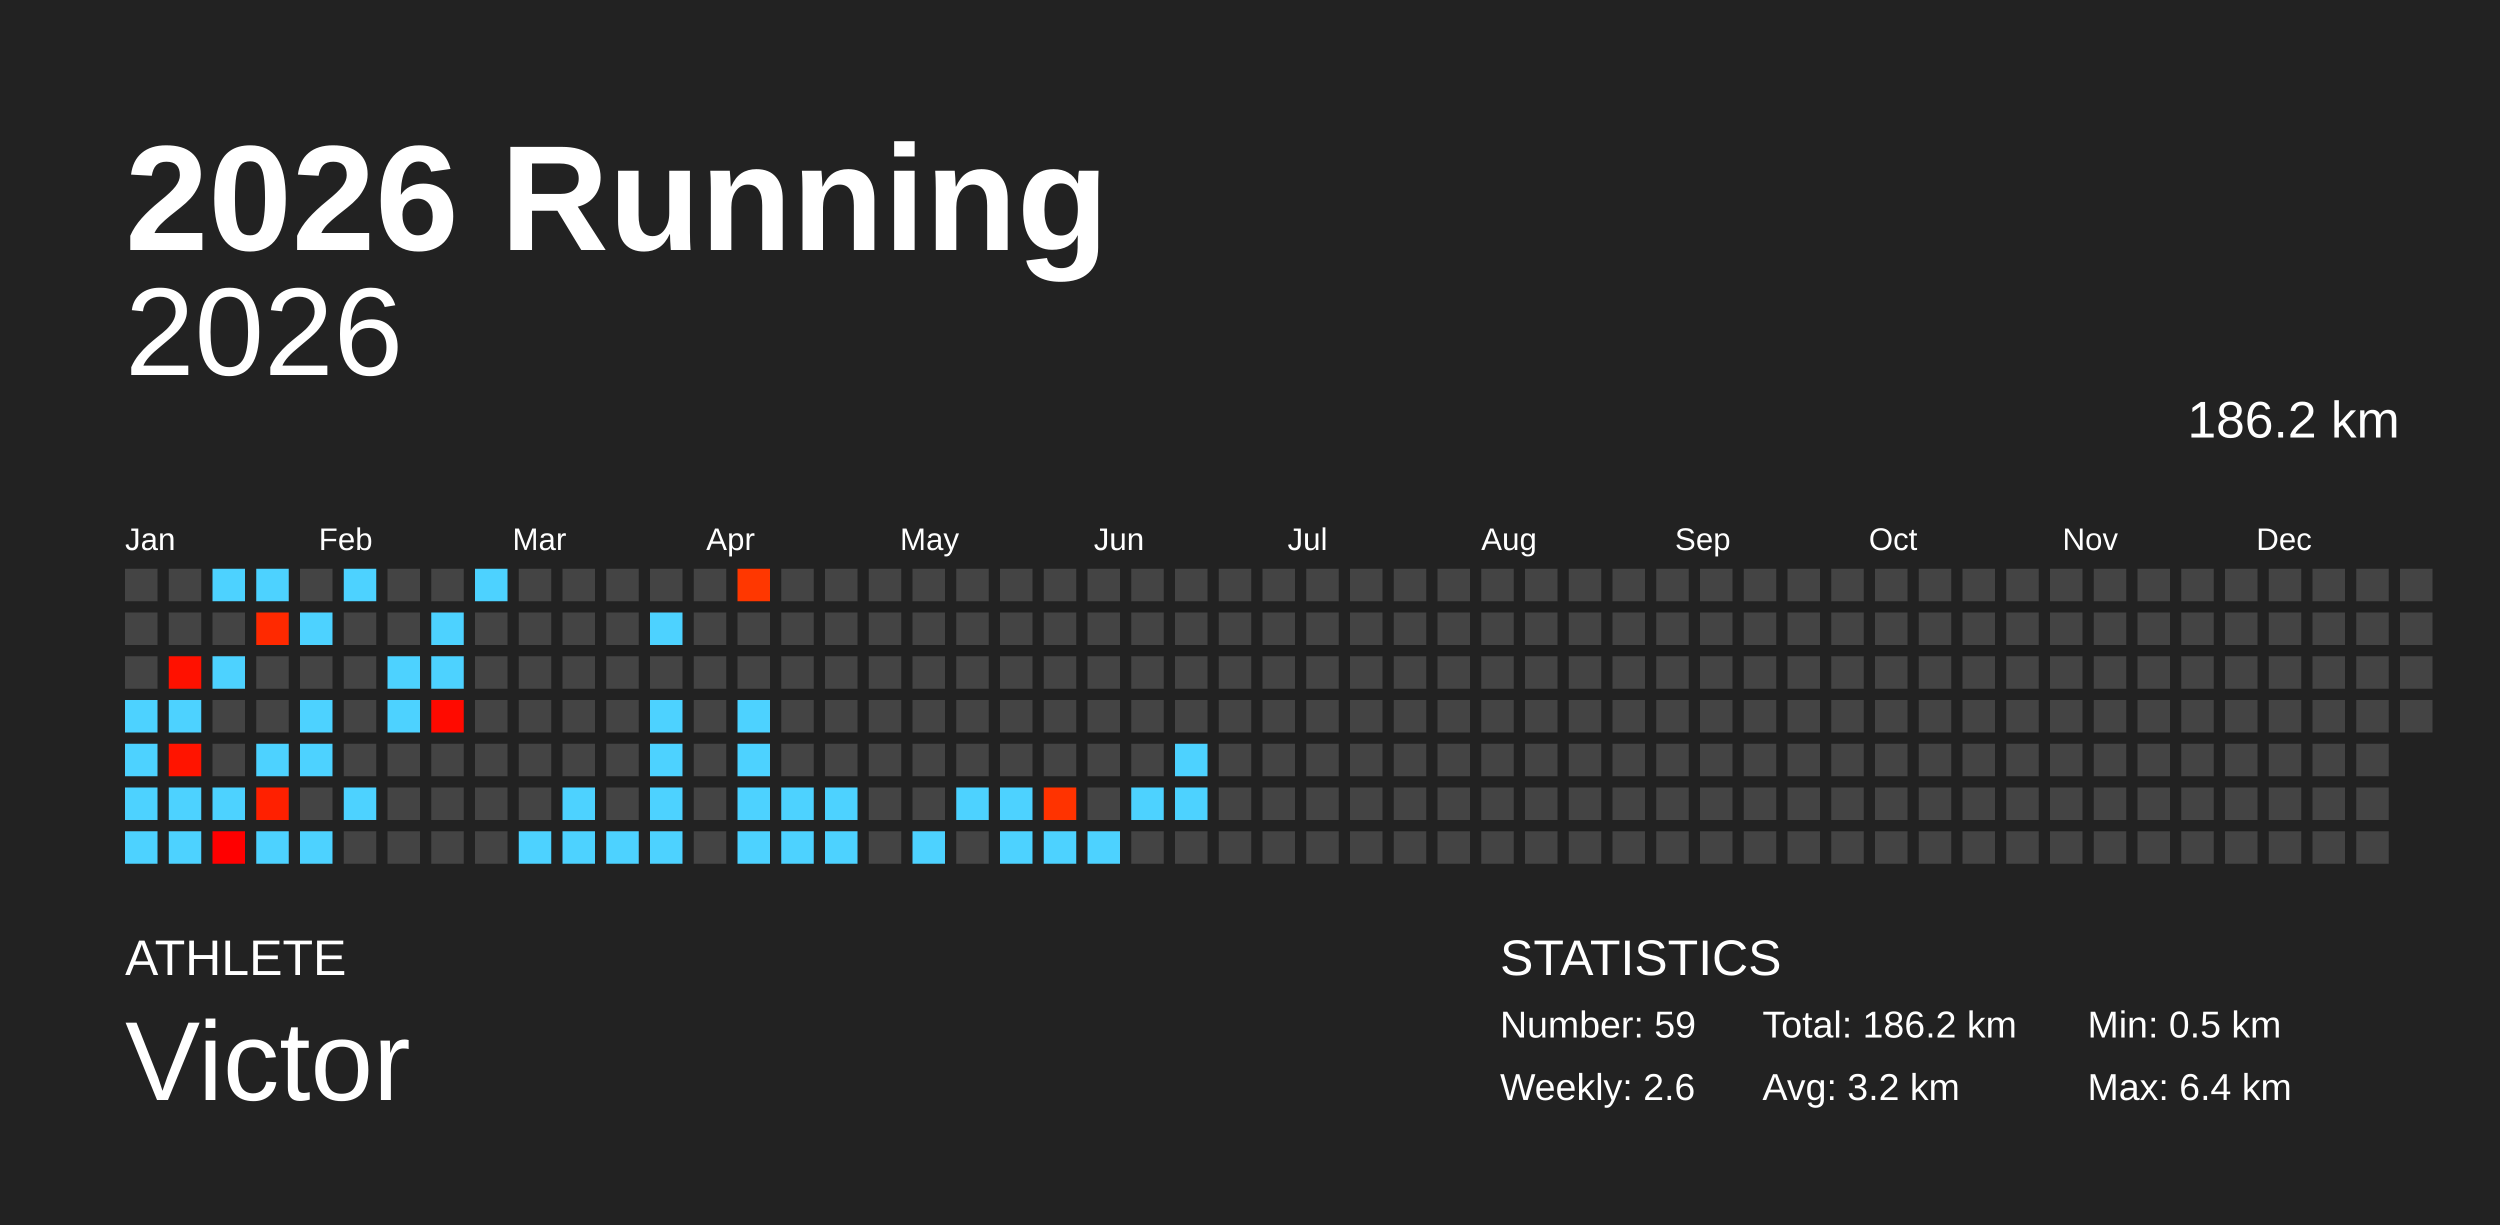
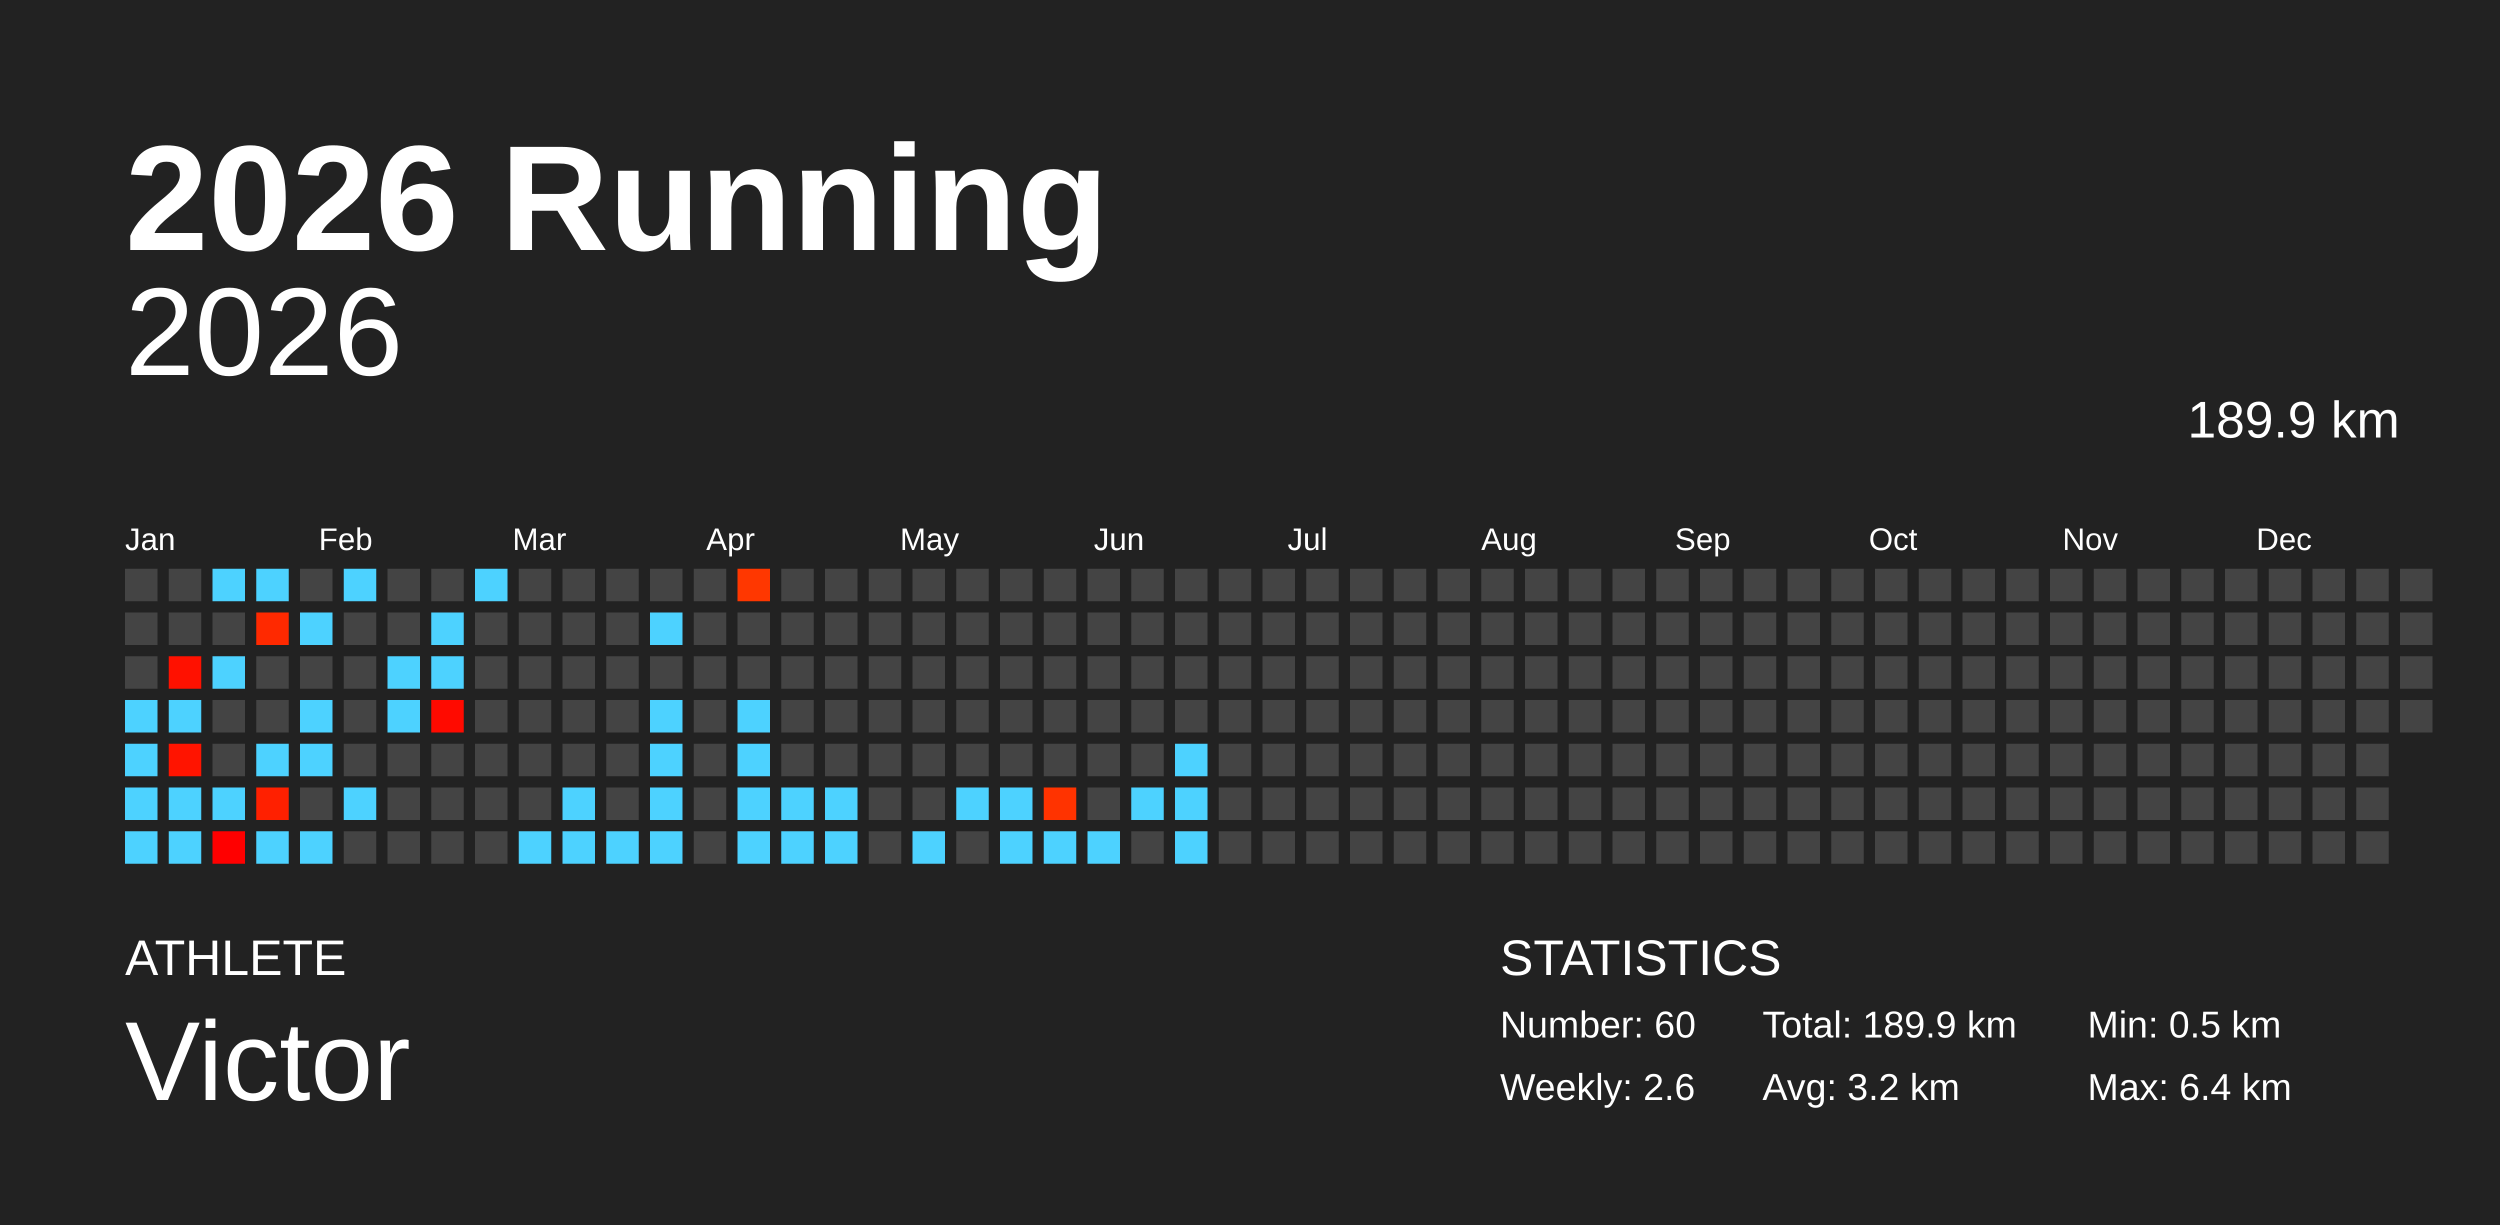
<svg xmlns="http://www.w3.org/2000/svg" baseProfile="full" height="98mm" version="1.1" viewBox="0,0,200,98" width="200mm">
  <defs />
  <rect fill="#222222" height="98" width="200" x="0" y="0" />
  <text fill="#FFFFFF" style="font-size:12px; font-family:Arial; font-weight:bold;" x="10" y="20">2026 Running</text>
  <text fill="#FFFFFF" style="font-size:4px; font-family:Arial" x="10" y="78">ATHLETE</text>
  <text fill="#FFFFFF" style="font-size:9px; font-family:Arial" x="10" y="88">Victor</text>
  <text fill="#FFFFFF" style="font-size:4px; font-family:Arial" x="120" y="78">STATISTICS</text>
-   <text fill="#FFFFFF" style="font-size:3px; font-family:Arial" x="120" y="83">Number: 59</text>
+   <text fill="#FFFFFF" style="font-size:3px; font-family:Arial" x="120" y="83">Number: 60</text>
  <text fill="#FFFFFF" style="font-size:3px; font-family:Arial" x="120" y="88">Weekly: 2.6</text>
-   <text fill="#FFFFFF" style="font-size:3px; font-family:Arial" x="141" y="83">Total: 186.2 km</text>
+   <text fill="#FFFFFF" style="font-size:3px; font-family:Arial" x="141" y="83">Total: 189.9 km</text>
  <text fill="#FFFFFF" style="font-size:3px; font-family:Arial" x="141" y="88">Avg: 3.2 km</text>
  <text fill="#FFFFFF" style="font-size:3px; font-family:Arial" x="167" y="83">Min: 0.5 km</text>
  <text fill="#FFFFFF" style="font-size:3px; font-family:Arial" x="167" y="88">Max: 6.4 km</text>
  <text alignment-baseline="hanging" fill="#FFFFFF" style="font-size:10.0px; font-family:Arial;" x="10" y="30">2026</text>
-   <text alignment-baseline="hanging" fill="#FFFFFF" style="font-size:4.125px; font-family:Arial;" x="175" y="35">186.2 km</text>
+   <text alignment-baseline="hanging" fill="#FFFFFF" style="font-size:4.125px; font-family:Arial;" x="175" y="35">189.9 km</text>
  <text fill="#FFFFFF" style="font-size:2.5px; font-family:Arial" x="10.0" y="44">Jan</text>
  <text fill="#FFFFFF" style="font-size:2.5px; font-family:Arial" x="25.5" y="44">Feb</text>
  <text fill="#FFFFFF" style="font-size:2.5px; font-family:Arial" x="41.0" y="44">Mar</text>
  <text fill="#FFFFFF" style="font-size:2.5px; font-family:Arial" x="56.5" y="44">Apr</text>
  <text fill="#FFFFFF" style="font-size:2.5px; font-family:Arial" x="72.0" y="44">May</text>
  <text fill="#FFFFFF" style="font-size:2.5px; font-family:Arial" x="87.5" y="44">Jun</text>
  <text fill="#FFFFFF" style="font-size:2.5px; font-family:Arial" x="103.0" y="44">Jul</text>
  <text fill="#FFFFFF" style="font-size:2.5px; font-family:Arial" x="118.5" y="44">Aug</text>
  <text fill="#FFFFFF" style="font-size:2.5px; font-family:Arial" x="134.0" y="44">Sep</text>
  <text fill="#FFFFFF" style="font-size:2.5px; font-family:Arial" x="149.5" y="44">Oct</text>
  <text fill="#FFFFFF" style="font-size:2.5px; font-family:Arial" x="165.0" y="44">Nov</text>
  <text fill="#FFFFFF" style="font-size:2.5px; font-family:Arial" x="180.5" y="44">Dec</text>
  <rect fill="#444444" height="2.6" width="2.6" x="10.0" y="45.5" />
  <rect fill="#444444" height="2.6" width="2.6" x="10.0" y="49.0" />
  <rect fill="#444444" height="2.6" width="2.6" x="10.0" y="52.5" />
  <rect fill="#4dd2ff" height="2.6" width="2.6" x="10.0" y="56.0" />
  <rect fill="#4dd2ff" height="2.6" width="2.6" x="10.0" y="59.5" />
  <rect fill="#4dd2ff" height="2.6" width="2.6" x="10.0" y="63.0" />
  <rect fill="#4dd2ff" height="2.6" width="2.6" x="10.0" y="66.5" />
  <rect fill="#444444" height="2.6" width="2.6" x="13.5" y="45.5" />
  <rect fill="#444444" height="2.6" width="2.6" x="13.5" y="49.0" />
  <rect fill="#ff1100" height="2.6" width="2.6" x="13.5" y="52.5" />
  <rect fill="#4dd2ff" height="2.6" width="2.6" x="13.5" y="56.0" />
  <rect fill="#ff1400" height="2.6" width="2.6" x="13.5" y="59.5" />
  <rect fill="#4dd2ff" height="2.6" width="2.6" x="13.5" y="63.0" />
  <rect fill="#4dd2ff" height="2.6" width="2.6" x="13.5" y="66.5" />
  <rect fill="#4dd2ff" height="2.6" width="2.6" x="17.0" y="45.5" />
  <rect fill="#444444" height="2.6" width="2.6" x="17.0" y="49.0" />
  <rect fill="#4dd2ff" height="2.6" width="2.6" x="17.0" y="52.5" />
  <rect fill="#444444" height="2.6" width="2.6" x="17.0" y="56.0" />
  <rect fill="#444444" height="2.6" width="2.6" x="17.0" y="59.5" />
  <rect fill="#4dd2ff" height="2.6" width="2.6" x="17.0" y="63.0" />
  <rect fill="#ff0000" height="2.6" width="2.6" x="17.0" y="66.5" />
  <rect fill="#4dd2ff" height="2.6" width="2.6" x="20.5" y="45.5" />
  <rect fill="#ff2900" height="2.6" width="2.6" x="20.5" y="49.0" />
  <rect fill="#444444" height="2.6" width="2.6" x="20.5" y="52.5" />
  <rect fill="#444444" height="2.6" width="2.6" x="20.5" y="56.0" />
  <rect fill="#4dd2ff" height="2.6" width="2.6" x="20.5" y="59.5" />
  <rect fill="#ff2000" height="2.6" width="2.6" x="20.5" y="63.0" />
  <rect fill="#4dd2ff" height="2.6" width="2.6" x="20.5" y="66.5" />
  <rect fill="#444444" height="2.6" width="2.6" x="24.0" y="45.5" />
  <rect fill="#4dd2ff" height="2.6" width="2.6" x="24.0" y="49.0" />
  <rect fill="#444444" height="2.6" width="2.6" x="24.0" y="52.5" />
  <rect fill="#4dd2ff" height="2.6" width="2.6" x="24.0" y="56.0" />
  <rect fill="#4dd2ff" height="2.6" width="2.6" x="24.0" y="59.5" />
  <rect fill="#444444" height="2.6" width="2.6" x="24.0" y="63.0" />
  <rect fill="#4dd2ff" height="2.6" width="2.6" x="24.0" y="66.5" />
  <rect fill="#4dd2ff" height="2.6" width="2.6" x="27.5" y="45.5" />
  <rect fill="#444444" height="2.6" width="2.6" x="27.5" y="49.0" />
  <rect fill="#444444" height="2.6" width="2.6" x="27.5" y="52.5" />
  <rect fill="#444444" height="2.6" width="2.6" x="27.5" y="56.0" />
  <rect fill="#444444" height="2.6" width="2.6" x="27.5" y="59.5" />
  <rect fill="#4dd2ff" height="2.6" width="2.6" x="27.5" y="63.0" />
  <rect fill="#444444" height="2.6" width="2.6" x="27.5" y="66.5" />
  <rect fill="#444444" height="2.6" width="2.6" x="31.0" y="45.5" />
  <rect fill="#444444" height="2.6" width="2.6" x="31.0" y="49.0" />
  <rect fill="#4dd2ff" height="2.6" width="2.6" x="31.0" y="52.5" />
  <rect fill="#4dd2ff" height="2.6" width="2.6" x="31.0" y="56.0" />
  <rect fill="#444444" height="2.6" width="2.6" x="31.0" y="59.5" />
  <rect fill="#444444" height="2.6" width="2.6" x="31.0" y="63.0" />
  <rect fill="#444444" height="2.6" width="2.6" x="31.0" y="66.5" />
  <rect fill="#444444" height="2.6" width="2.6" x="34.5" y="45.5" />
  <rect fill="#4dd2ff" height="2.6" width="2.6" x="34.5" y="49.0" />
  <rect fill="#4dd2ff" height="2.6" width="2.6" x="34.5" y="52.5" />
  <rect fill="#ff0a00" height="2.6" width="2.6" x="34.5" y="56.0" />
  <rect fill="#444444" height="2.6" width="2.6" x="34.5" y="59.5" />
  <rect fill="#444444" height="2.6" width="2.6" x="34.5" y="63.0" />
  <rect fill="#444444" height="2.6" width="2.6" x="34.5" y="66.5" />
  <rect fill="#4dd2ff" height="2.6" width="2.6" x="38.0" y="45.5" />
  <rect fill="#444444" height="2.6" width="2.6" x="38.0" y="49.0" />
  <rect fill="#444444" height="2.6" width="2.6" x="38.0" y="52.5" />
  <rect fill="#444444" height="2.6" width="2.6" x="38.0" y="56.0" />
  <rect fill="#444444" height="2.6" width="2.6" x="38.0" y="59.5" />
  <rect fill="#444444" height="2.6" width="2.6" x="38.0" y="63.0" />
  <rect fill="#444444" height="2.6" width="2.6" x="38.0" y="66.5" />
  <rect fill="#444444" height="2.6" width="2.6" x="41.5" y="45.5" />
  <rect fill="#444444" height="2.6" width="2.6" x="41.5" y="49.0" />
  <rect fill="#444444" height="2.6" width="2.6" x="41.5" y="52.5" />
  <rect fill="#444444" height="2.6" width="2.6" x="41.5" y="56.0" />
  <rect fill="#444444" height="2.6" width="2.6" x="41.5" y="59.5" />
  <rect fill="#444444" height="2.6" width="2.6" x="41.5" y="63.0" />
  <rect fill="#4dd2ff" height="2.6" width="2.6" x="41.5" y="66.5" />
  <rect fill="#444444" height="2.6" width="2.6" x="45.0" y="45.5" />
  <rect fill="#444444" height="2.6" width="2.6" x="45.0" y="49.0" />
  <rect fill="#444444" height="2.6" width="2.6" x="45.0" y="52.5" />
  <rect fill="#444444" height="2.6" width="2.6" x="45.0" y="56.0" />
  <rect fill="#444444" height="2.6" width="2.6" x="45.0" y="59.5" />
  <rect fill="#4dd2ff" height="2.6" width="2.6" x="45.0" y="63.0" />
  <rect fill="#4dd2ff" height="2.6" width="2.6" x="45.0" y="66.5" />
  <rect fill="#444444" height="2.6" width="2.6" x="48.5" y="45.5" />
  <rect fill="#444444" height="2.6" width="2.6" x="48.5" y="49.0" />
  <rect fill="#444444" height="2.6" width="2.6" x="48.5" y="52.5" />
  <rect fill="#444444" height="2.6" width="2.6" x="48.5" y="56.0" />
  <rect fill="#444444" height="2.6" width="2.6" x="48.5" y="59.5" />
  <rect fill="#444444" height="2.6" width="2.6" x="48.5" y="63.0" />
  <rect fill="#4dd2ff" height="2.6" width="2.6" x="48.5" y="66.5" />
  <rect fill="#444444" height="2.6" width="2.6" x="52.0" y="45.5" />
  <rect fill="#4dd2ff" height="2.6" width="2.6" x="52.0" y="49.0" />
  <rect fill="#444444" height="2.6" width="2.6" x="52.0" y="52.5" />
  <rect fill="#4dd2ff" height="2.6" width="2.6" x="52.0" y="56.0" />
  <rect fill="#4dd2ff" height="2.6" width="2.6" x="52.0" y="59.5" />
  <rect fill="#4dd2ff" height="2.6" width="2.6" x="52.0" y="63.0" />
  <rect fill="#4dd2ff" height="2.6" width="2.6" x="52.0" y="66.5" />
  <rect fill="#444444" height="2.6" width="2.6" x="55.5" y="45.5" />
  <rect fill="#444444" height="2.6" width="2.6" x="55.5" y="49.0" />
  <rect fill="#444444" height="2.6" width="2.6" x="55.5" y="52.5" />
  <rect fill="#444444" height="2.6" width="2.6" x="55.5" y="56.0" />
  <rect fill="#444444" height="2.6" width="2.6" x="55.5" y="59.5" />
  <rect fill="#444444" height="2.6" width="2.6" x="55.5" y="63.0" />
  <rect fill="#444444" height="2.6" width="2.6" x="55.5" y="66.5" />
  <rect fill="#ff3700" height="2.6" width="2.6" x="59.0" y="45.5" />
  <rect fill="#444444" height="2.6" width="2.6" x="59.0" y="49.0" />
  <rect fill="#444444" height="2.6" width="2.6" x="59.0" y="52.5" />
  <rect fill="#4dd2ff" height="2.6" width="2.6" x="59.0" y="56.0" />
  <rect fill="#4dd2ff" height="2.6" width="2.6" x="59.0" y="59.5" />
  <rect fill="#4dd2ff" height="2.6" width="2.6" x="59.0" y="63.0" />
  <rect fill="#4dd2ff" height="2.6" width="2.6" x="59.0" y="66.5" />
  <rect fill="#444444" height="2.6" width="2.6" x="62.5" y="45.5" />
  <rect fill="#444444" height="2.6" width="2.6" x="62.5" y="49.0" />
  <rect fill="#444444" height="2.6" width="2.6" x="62.5" y="52.5" />
  <rect fill="#444444" height="2.6" width="2.6" x="62.5" y="56.0" />
  <rect fill="#444444" height="2.6" width="2.6" x="62.5" y="59.5" />
  <rect fill="#4dd2ff" height="2.6" width="2.6" x="62.5" y="63.0" />
  <rect fill="#4dd2ff" height="2.6" width="2.6" x="62.5" y="66.5" />
  <rect fill="#444444" height="2.6" width="2.6" x="66.0" y="45.5" />
  <rect fill="#444444" height="2.6" width="2.6" x="66.0" y="49.0" />
  <rect fill="#444444" height="2.6" width="2.6" x="66.0" y="52.5" />
  <rect fill="#444444" height="2.6" width="2.6" x="66.0" y="56.0" />
  <rect fill="#444444" height="2.6" width="2.6" x="66.0" y="59.5" />
  <rect fill="#4dd2ff" height="2.6" width="2.6" x="66.0" y="63.0" />
  <rect fill="#4dd2ff" height="2.6" width="2.6" x="66.0" y="66.5" />
  <rect fill="#444444" height="2.6" width="2.6" x="69.5" y="45.5" />
  <rect fill="#444444" height="2.6" width="2.6" x="69.5" y="49.0" />
  <rect fill="#444444" height="2.6" width="2.6" x="69.5" y="52.5" />
  <rect fill="#444444" height="2.6" width="2.6" x="69.5" y="56.0" />
  <rect fill="#444444" height="2.6" width="2.6" x="69.5" y="59.5" />
  <rect fill="#444444" height="2.6" width="2.6" x="69.5" y="63.0" />
  <rect fill="#444444" height="2.6" width="2.6" x="69.5" y="66.5" />
  <rect fill="#444444" height="2.6" width="2.6" x="73.0" y="45.5" />
  <rect fill="#444444" height="2.6" width="2.6" x="73.0" y="49.0" />
  <rect fill="#444444" height="2.6" width="2.6" x="73.0" y="52.5" />
  <rect fill="#444444" height="2.6" width="2.6" x="73.0" y="56.0" />
  <rect fill="#444444" height="2.6" width="2.6" x="73.0" y="59.5" />
  <rect fill="#444444" height="2.6" width="2.6" x="73.0" y="63.0" />
  <rect fill="#4dd2ff" height="2.6" width="2.6" x="73.0" y="66.5" />
  <rect fill="#444444" height="2.6" width="2.6" x="76.5" y="45.5" />
  <rect fill="#444444" height="2.6" width="2.6" x="76.5" y="49.0" />
  <rect fill="#444444" height="2.6" width="2.6" x="76.5" y="52.5" />
  <rect fill="#444444" height="2.6" width="2.6" x="76.5" y="56.0" />
  <rect fill="#444444" height="2.6" width="2.6" x="76.5" y="59.5" />
  <rect fill="#4dd2ff" height="2.6" width="2.6" x="76.5" y="63.0" />
  <rect fill="#444444" height="2.6" width="2.6" x="76.5" y="66.5" />
  <rect fill="#444444" height="2.6" width="2.6" x="80.0" y="45.5" />
  <rect fill="#444444" height="2.6" width="2.6" x="80.0" y="49.0" />
  <rect fill="#444444" height="2.6" width="2.6" x="80.0" y="52.5" />
  <rect fill="#444444" height="2.6" width="2.6" x="80.0" y="56.0" />
  <rect fill="#444444" height="2.6" width="2.6" x="80.0" y="59.5" />
  <rect fill="#4dd2ff" height="2.6" width="2.6" x="80.0" y="63.0" />
  <rect fill="#4dd2ff" height="2.6" width="2.6" x="80.0" y="66.5" />
  <rect fill="#444444" height="2.6" width="2.6" x="83.5" y="45.5" />
  <rect fill="#444444" height="2.6" width="2.6" x="83.5" y="49.0" />
  <rect fill="#444444" height="2.6" width="2.6" x="83.5" y="52.5" />
  <rect fill="#444444" height="2.6" width="2.6" x="83.5" y="56.0" />
  <rect fill="#444444" height="2.6" width="2.6" x="83.5" y="59.5" />
  <rect fill="#ff3300" height="2.6" width="2.6" x="83.5" y="63.0" />
  <rect fill="#4dd2ff" height="2.6" width="2.6" x="83.5" y="66.5" />
  <rect fill="#444444" height="2.6" width="2.6" x="87.0" y="45.5" />
  <rect fill="#444444" height="2.6" width="2.6" x="87.0" y="49.0" />
  <rect fill="#444444" height="2.6" width="2.6" x="87.0" y="52.5" />
  <rect fill="#444444" height="2.6" width="2.6" x="87.0" y="56.0" />
  <rect fill="#444444" height="2.6" width="2.6" x="87.0" y="59.5" />
  <rect fill="#444444" height="2.6" width="2.6" x="87.0" y="63.0" />
  <rect fill="#4dd2ff" height="2.6" width="2.6" x="87.0" y="66.5" />
  <rect fill="#444444" height="2.6" width="2.6" x="90.5" y="45.5" />
  <rect fill="#444444" height="2.6" width="2.6" x="90.5" y="49.0" />
  <rect fill="#444444" height="2.6" width="2.6" x="90.5" y="52.5" />
  <rect fill="#444444" height="2.6" width="2.6" x="90.5" y="56.0" />
  <rect fill="#444444" height="2.6" width="2.6" x="90.5" y="59.5" />
  <rect fill="#4dd2ff" height="2.6" width="2.6" x="90.5" y="63.0" />
  <rect fill="#444444" height="2.6" width="2.6" x="90.5" y="66.5" />
  <rect fill="#444444" height="2.6" width="2.6" x="94.0" y="45.5" />
  <rect fill="#444444" height="2.6" width="2.6" x="94.0" y="49.0" />
  <rect fill="#444444" height="2.6" width="2.6" x="94.0" y="52.5" />
  <rect fill="#444444" height="2.6" width="2.6" x="94.0" y="56.0" />
  <rect fill="#4dd2ff" height="2.6" width="2.6" x="94.0" y="59.5" />
  <rect fill="#4dd2ff" height="2.6" width="2.6" x="94.0" y="63.0" />
-   <rect fill="#444444" height="2.6" width="2.6" x="94.0" y="66.5" />
+   <rect fill="#4dd2ff" height="2.6" width="2.6" x="94.0" y="66.5" />
  <rect fill="#444444" height="2.6" width="2.6" x="97.5" y="45.5" />
  <rect fill="#444444" height="2.6" width="2.6" x="97.5" y="49.0" />
  <rect fill="#444444" height="2.6" width="2.6" x="97.5" y="52.5" />
  <rect fill="#444444" height="2.6" width="2.6" x="97.5" y="56.0" />
  <rect fill="#444444" height="2.6" width="2.6" x="97.5" y="59.5" />
  <rect fill="#444444" height="2.6" width="2.6" x="97.5" y="63.0" />
  <rect fill="#444444" height="2.6" width="2.6" x="97.5" y="66.5" />
  <rect fill="#444444" height="2.6" width="2.6" x="101.0" y="45.5" />
  <rect fill="#444444" height="2.6" width="2.6" x="101.0" y="49.0" />
  <rect fill="#444444" height="2.6" width="2.6" x="101.0" y="52.5" />
  <rect fill="#444444" height="2.6" width="2.6" x="101.0" y="56.0" />
  <rect fill="#444444" height="2.6" width="2.6" x="101.0" y="59.5" />
  <rect fill="#444444" height="2.6" width="2.6" x="101.0" y="63.0" />
  <rect fill="#444444" height="2.6" width="2.6" x="101.0" y="66.5" />
  <rect fill="#444444" height="2.6" width="2.6" x="104.5" y="45.5" />
  <rect fill="#444444" height="2.6" width="2.6" x="104.5" y="49.0" />
  <rect fill="#444444" height="2.6" width="2.6" x="104.5" y="52.5" />
  <rect fill="#444444" height="2.6" width="2.6" x="104.5" y="56.0" />
  <rect fill="#444444" height="2.6" width="2.6" x="104.5" y="59.5" />
  <rect fill="#444444" height="2.6" width="2.6" x="104.5" y="63.0" />
  <rect fill="#444444" height="2.6" width="2.6" x="104.5" y="66.5" />
  <rect fill="#444444" height="2.6" width="2.6" x="108.0" y="45.5" />
  <rect fill="#444444" height="2.6" width="2.6" x="108.0" y="49.0" />
  <rect fill="#444444" height="2.6" width="2.6" x="108.0" y="52.5" />
  <rect fill="#444444" height="2.6" width="2.6" x="108.0" y="56.0" />
  <rect fill="#444444" height="2.6" width="2.6" x="108.0" y="59.5" />
  <rect fill="#444444" height="2.6" width="2.6" x="108.0" y="63.0" />
  <rect fill="#444444" height="2.6" width="2.6" x="108.0" y="66.5" />
  <rect fill="#444444" height="2.6" width="2.6" x="111.5" y="45.5" />
  <rect fill="#444444" height="2.6" width="2.6" x="111.5" y="49.0" />
  <rect fill="#444444" height="2.6" width="2.6" x="111.5" y="52.5" />
  <rect fill="#444444" height="2.6" width="2.6" x="111.5" y="56.0" />
  <rect fill="#444444" height="2.6" width="2.6" x="111.5" y="59.5" />
  <rect fill="#444444" height="2.6" width="2.6" x="111.5" y="63.0" />
  <rect fill="#444444" height="2.6" width="2.6" x="111.5" y="66.5" />
  <rect fill="#444444" height="2.6" width="2.6" x="115.0" y="45.5" />
  <rect fill="#444444" height="2.6" width="2.6" x="115.0" y="49.0" />
  <rect fill="#444444" height="2.6" width="2.6" x="115.0" y="52.5" />
  <rect fill="#444444" height="2.6" width="2.6" x="115.0" y="56.0" />
  <rect fill="#444444" height="2.6" width="2.6" x="115.0" y="59.5" />
  <rect fill="#444444" height="2.6" width="2.6" x="115.0" y="63.0" />
  <rect fill="#444444" height="2.6" width="2.6" x="115.0" y="66.5" />
  <rect fill="#444444" height="2.6" width="2.6" x="118.5" y="45.5" />
  <rect fill="#444444" height="2.6" width="2.6" x="118.5" y="49.0" />
  <rect fill="#444444" height="2.6" width="2.6" x="118.5" y="52.5" />
  <rect fill="#444444" height="2.6" width="2.6" x="118.5" y="56.0" />
  <rect fill="#444444" height="2.6" width="2.6" x="118.5" y="59.5" />
  <rect fill="#444444" height="2.6" width="2.6" x="118.5" y="63.0" />
  <rect fill="#444444" height="2.6" width="2.6" x="118.5" y="66.5" />
  <rect fill="#444444" height="2.6" width="2.6" x="122.0" y="45.5" />
  <rect fill="#444444" height="2.6" width="2.6" x="122.0" y="49.0" />
  <rect fill="#444444" height="2.6" width="2.6" x="122.0" y="52.5" />
  <rect fill="#444444" height="2.6" width="2.6" x="122.0" y="56.0" />
  <rect fill="#444444" height="2.6" width="2.6" x="122.0" y="59.5" />
  <rect fill="#444444" height="2.6" width="2.6" x="122.0" y="63.0" />
  <rect fill="#444444" height="2.6" width="2.6" x="122.0" y="66.5" />
  <rect fill="#444444" height="2.6" width="2.6" x="125.5" y="45.5" />
  <rect fill="#444444" height="2.6" width="2.6" x="125.5" y="49.0" />
  <rect fill="#444444" height="2.6" width="2.6" x="125.5" y="52.5" />
  <rect fill="#444444" height="2.6" width="2.6" x="125.5" y="56.0" />
  <rect fill="#444444" height="2.6" width="2.6" x="125.5" y="59.5" />
  <rect fill="#444444" height="2.6" width="2.6" x="125.5" y="63.0" />
  <rect fill="#444444" height="2.6" width="2.6" x="125.5" y="66.5" />
  <rect fill="#444444" height="2.6" width="2.6" x="129.0" y="45.5" />
  <rect fill="#444444" height="2.6" width="2.6" x="129.0" y="49.0" />
  <rect fill="#444444" height="2.6" width="2.6" x="129.0" y="52.5" />
  <rect fill="#444444" height="2.6" width="2.6" x="129.0" y="56.0" />
  <rect fill="#444444" height="2.6" width="2.6" x="129.0" y="59.5" />
  <rect fill="#444444" height="2.6" width="2.6" x="129.0" y="63.0" />
  <rect fill="#444444" height="2.6" width="2.6" x="129.0" y="66.5" />
  <rect fill="#444444" height="2.6" width="2.6" x="132.5" y="45.5" />
  <rect fill="#444444" height="2.6" width="2.6" x="132.5" y="49.0" />
  <rect fill="#444444" height="2.6" width="2.6" x="132.5" y="52.5" />
  <rect fill="#444444" height="2.6" width="2.6" x="132.5" y="56.0" />
  <rect fill="#444444" height="2.6" width="2.6" x="132.5" y="59.5" />
  <rect fill="#444444" height="2.6" width="2.6" x="132.5" y="63.0" />
  <rect fill="#444444" height="2.6" width="2.6" x="132.5" y="66.5" />
  <rect fill="#444444" height="2.6" width="2.6" x="136.0" y="45.5" />
  <rect fill="#444444" height="2.6" width="2.6" x="136.0" y="49.0" />
  <rect fill="#444444" height="2.6" width="2.6" x="136.0" y="52.5" />
  <rect fill="#444444" height="2.6" width="2.6" x="136.0" y="56.0" />
  <rect fill="#444444" height="2.6" width="2.6" x="136.0" y="59.5" />
  <rect fill="#444444" height="2.6" width="2.6" x="136.0" y="63.0" />
  <rect fill="#444444" height="2.6" width="2.6" x="136.0" y="66.5" />
  <rect fill="#444444" height="2.6" width="2.6" x="139.5" y="45.5" />
  <rect fill="#444444" height="2.6" width="2.6" x="139.5" y="49.0" />
  <rect fill="#444444" height="2.6" width="2.6" x="139.5" y="52.5" />
  <rect fill="#444444" height="2.6" width="2.6" x="139.5" y="56.0" />
  <rect fill="#444444" height="2.6" width="2.6" x="139.5" y="59.5" />
  <rect fill="#444444" height="2.6" width="2.6" x="139.5" y="63.0" />
  <rect fill="#444444" height="2.6" width="2.6" x="139.5" y="66.5" />
  <rect fill="#444444" height="2.6" width="2.6" x="143.0" y="45.5" />
  <rect fill="#444444" height="2.6" width="2.6" x="143.0" y="49.0" />
  <rect fill="#444444" height="2.6" width="2.6" x="143.0" y="52.5" />
  <rect fill="#444444" height="2.6" width="2.6" x="143.0" y="56.0" />
  <rect fill="#444444" height="2.6" width="2.6" x="143.0" y="59.5" />
  <rect fill="#444444" height="2.6" width="2.6" x="143.0" y="63.0" />
  <rect fill="#444444" height="2.6" width="2.6" x="143.0" y="66.5" />
  <rect fill="#444444" height="2.6" width="2.6" x="146.5" y="45.5" />
  <rect fill="#444444" height="2.6" width="2.6" x="146.5" y="49.0" />
  <rect fill="#444444" height="2.6" width="2.6" x="146.5" y="52.5" />
  <rect fill="#444444" height="2.6" width="2.6" x="146.5" y="56.0" />
  <rect fill="#444444" height="2.6" width="2.6" x="146.5" y="59.5" />
  <rect fill="#444444" height="2.6" width="2.6" x="146.5" y="63.0" />
  <rect fill="#444444" height="2.6" width="2.6" x="146.5" y="66.5" />
  <rect fill="#444444" height="2.6" width="2.6" x="150.0" y="45.5" />
  <rect fill="#444444" height="2.6" width="2.6" x="150.0" y="49.0" />
  <rect fill="#444444" height="2.6" width="2.6" x="150.0" y="52.5" />
  <rect fill="#444444" height="2.6" width="2.6" x="150.0" y="56.0" />
  <rect fill="#444444" height="2.6" width="2.6" x="150.0" y="59.5" />
  <rect fill="#444444" height="2.6" width="2.6" x="150.0" y="63.0" />
  <rect fill="#444444" height="2.6" width="2.6" x="150.0" y="66.5" />
  <rect fill="#444444" height="2.6" width="2.6" x="153.5" y="45.5" />
  <rect fill="#444444" height="2.6" width="2.6" x="153.5" y="49.0" />
  <rect fill="#444444" height="2.6" width="2.6" x="153.5" y="52.5" />
  <rect fill="#444444" height="2.6" width="2.6" x="153.5" y="56.0" />
  <rect fill="#444444" height="2.6" width="2.6" x="153.5" y="59.5" />
  <rect fill="#444444" height="2.6" width="2.6" x="153.5" y="63.0" />
  <rect fill="#444444" height="2.6" width="2.6" x="153.5" y="66.5" />
  <rect fill="#444444" height="2.6" width="2.6" x="157.0" y="45.5" />
  <rect fill="#444444" height="2.6" width="2.6" x="157.0" y="49.0" />
  <rect fill="#444444" height="2.6" width="2.6" x="157.0" y="52.5" />
  <rect fill="#444444" height="2.6" width="2.6" x="157.0" y="56.0" />
  <rect fill="#444444" height="2.6" width="2.6" x="157.0" y="59.5" />
  <rect fill="#444444" height="2.6" width="2.6" x="157.0" y="63.0" />
  <rect fill="#444444" height="2.6" width="2.6" x="157.0" y="66.5" />
  <rect fill="#444444" height="2.6" width="2.6" x="160.5" y="45.5" />
  <rect fill="#444444" height="2.6" width="2.6" x="160.5" y="49.0" />
  <rect fill="#444444" height="2.6" width="2.6" x="160.5" y="52.5" />
  <rect fill="#444444" height="2.6" width="2.6" x="160.5" y="56.0" />
  <rect fill="#444444" height="2.6" width="2.6" x="160.5" y="59.5" />
  <rect fill="#444444" height="2.6" width="2.6" x="160.5" y="63.0" />
  <rect fill="#444444" height="2.6" width="2.6" x="160.5" y="66.5" />
  <rect fill="#444444" height="2.6" width="2.6" x="164.0" y="45.5" />
  <rect fill="#444444" height="2.6" width="2.6" x="164.0" y="49.0" />
  <rect fill="#444444" height="2.6" width="2.6" x="164.0" y="52.5" />
  <rect fill="#444444" height="2.6" width="2.6" x="164.0" y="56.0" />
  <rect fill="#444444" height="2.6" width="2.6" x="164.0" y="59.5" />
  <rect fill="#444444" height="2.6" width="2.6" x="164.0" y="63.0" />
  <rect fill="#444444" height="2.6" width="2.6" x="164.0" y="66.5" />
  <rect fill="#444444" height="2.6" width="2.6" x="167.5" y="45.5" />
  <rect fill="#444444" height="2.6" width="2.6" x="167.5" y="49.0" />
  <rect fill="#444444" height="2.6" width="2.6" x="167.5" y="52.5" />
  <rect fill="#444444" height="2.6" width="2.6" x="167.5" y="56.0" />
  <rect fill="#444444" height="2.6" width="2.6" x="167.5" y="59.5" />
  <rect fill="#444444" height="2.6" width="2.6" x="167.5" y="63.0" />
  <rect fill="#444444" height="2.6" width="2.6" x="167.5" y="66.5" />
  <rect fill="#444444" height="2.6" width="2.6" x="171.0" y="45.5" />
  <rect fill="#444444" height="2.6" width="2.6" x="171.0" y="49.0" />
  <rect fill="#444444" height="2.6" width="2.6" x="171.0" y="52.5" />
  <rect fill="#444444" height="2.6" width="2.6" x="171.0" y="56.0" />
  <rect fill="#444444" height="2.6" width="2.6" x="171.0" y="59.5" />
  <rect fill="#444444" height="2.6" width="2.6" x="171.0" y="63.0" />
  <rect fill="#444444" height="2.6" width="2.6" x="171.0" y="66.5" />
  <rect fill="#444444" height="2.6" width="2.6" x="174.5" y="45.5" />
  <rect fill="#444444" height="2.6" width="2.6" x="174.5" y="49.0" />
  <rect fill="#444444" height="2.6" width="2.6" x="174.5" y="52.5" />
  <rect fill="#444444" height="2.6" width="2.6" x="174.5" y="56.0" />
  <rect fill="#444444" height="2.6" width="2.6" x="174.5" y="59.5" />
  <rect fill="#444444" height="2.6" width="2.6" x="174.5" y="63.0" />
  <rect fill="#444444" height="2.6" width="2.6" x="174.5" y="66.5" />
  <rect fill="#444444" height="2.6" width="2.6" x="178.0" y="45.5" />
  <rect fill="#444444" height="2.6" width="2.6" x="178.0" y="49.0" />
  <rect fill="#444444" height="2.6" width="2.6" x="178.0" y="52.5" />
  <rect fill="#444444" height="2.6" width="2.6" x="178.0" y="56.0" />
  <rect fill="#444444" height="2.6" width="2.6" x="178.0" y="59.5" />
  <rect fill="#444444" height="2.6" width="2.6" x="178.0" y="63.0" />
  <rect fill="#444444" height="2.6" width="2.6" x="178.0" y="66.5" />
  <rect fill="#444444" height="2.6" width="2.6" x="181.5" y="45.5" />
  <rect fill="#444444" height="2.6" width="2.6" x="181.5" y="49.0" />
  <rect fill="#444444" height="2.6" width="2.6" x="181.5" y="52.5" />
  <rect fill="#444444" height="2.6" width="2.6" x="181.5" y="56.0" />
  <rect fill="#444444" height="2.6" width="2.6" x="181.5" y="59.5" />
  <rect fill="#444444" height="2.6" width="2.6" x="181.5" y="63.0" />
  <rect fill="#444444" height="2.6" width="2.6" x="181.5" y="66.5" />
  <rect fill="#444444" height="2.6" width="2.6" x="185.0" y="45.5" />
  <rect fill="#444444" height="2.6" width="2.6" x="185.0" y="49.0" />
  <rect fill="#444444" height="2.6" width="2.6" x="185.0" y="52.5" />
  <rect fill="#444444" height="2.6" width="2.6" x="185.0" y="56.0" />
  <rect fill="#444444" height="2.6" width="2.6" x="185.0" y="59.5" />
  <rect fill="#444444" height="2.6" width="2.6" x="185.0" y="63.0" />
  <rect fill="#444444" height="2.6" width="2.6" x="185.0" y="66.5" />
  <rect fill="#444444" height="2.6" width="2.6" x="188.5" y="45.5" />
  <rect fill="#444444" height="2.6" width="2.6" x="188.5" y="49.0" />
  <rect fill="#444444" height="2.6" width="2.6" x="188.5" y="52.5" />
  <rect fill="#444444" height="2.6" width="2.6" x="188.5" y="56.0" />
  <rect fill="#444444" height="2.6" width="2.6" x="188.5" y="59.5" />
  <rect fill="#444444" height="2.6" width="2.6" x="188.5" y="63.0" />
  <rect fill="#444444" height="2.6" width="2.6" x="188.5" y="66.5" />
  <rect fill="#444444" height="2.6" width="2.6" x="192.0" y="45.5" />
  <rect fill="#444444" height="2.6" width="2.6" x="192.0" y="49.0" />
  <rect fill="#444444" height="2.6" width="2.6" x="192.0" y="52.5" />
  <rect fill="#444444" height="2.6" width="2.6" x="192.0" y="56.0" />
</svg>
